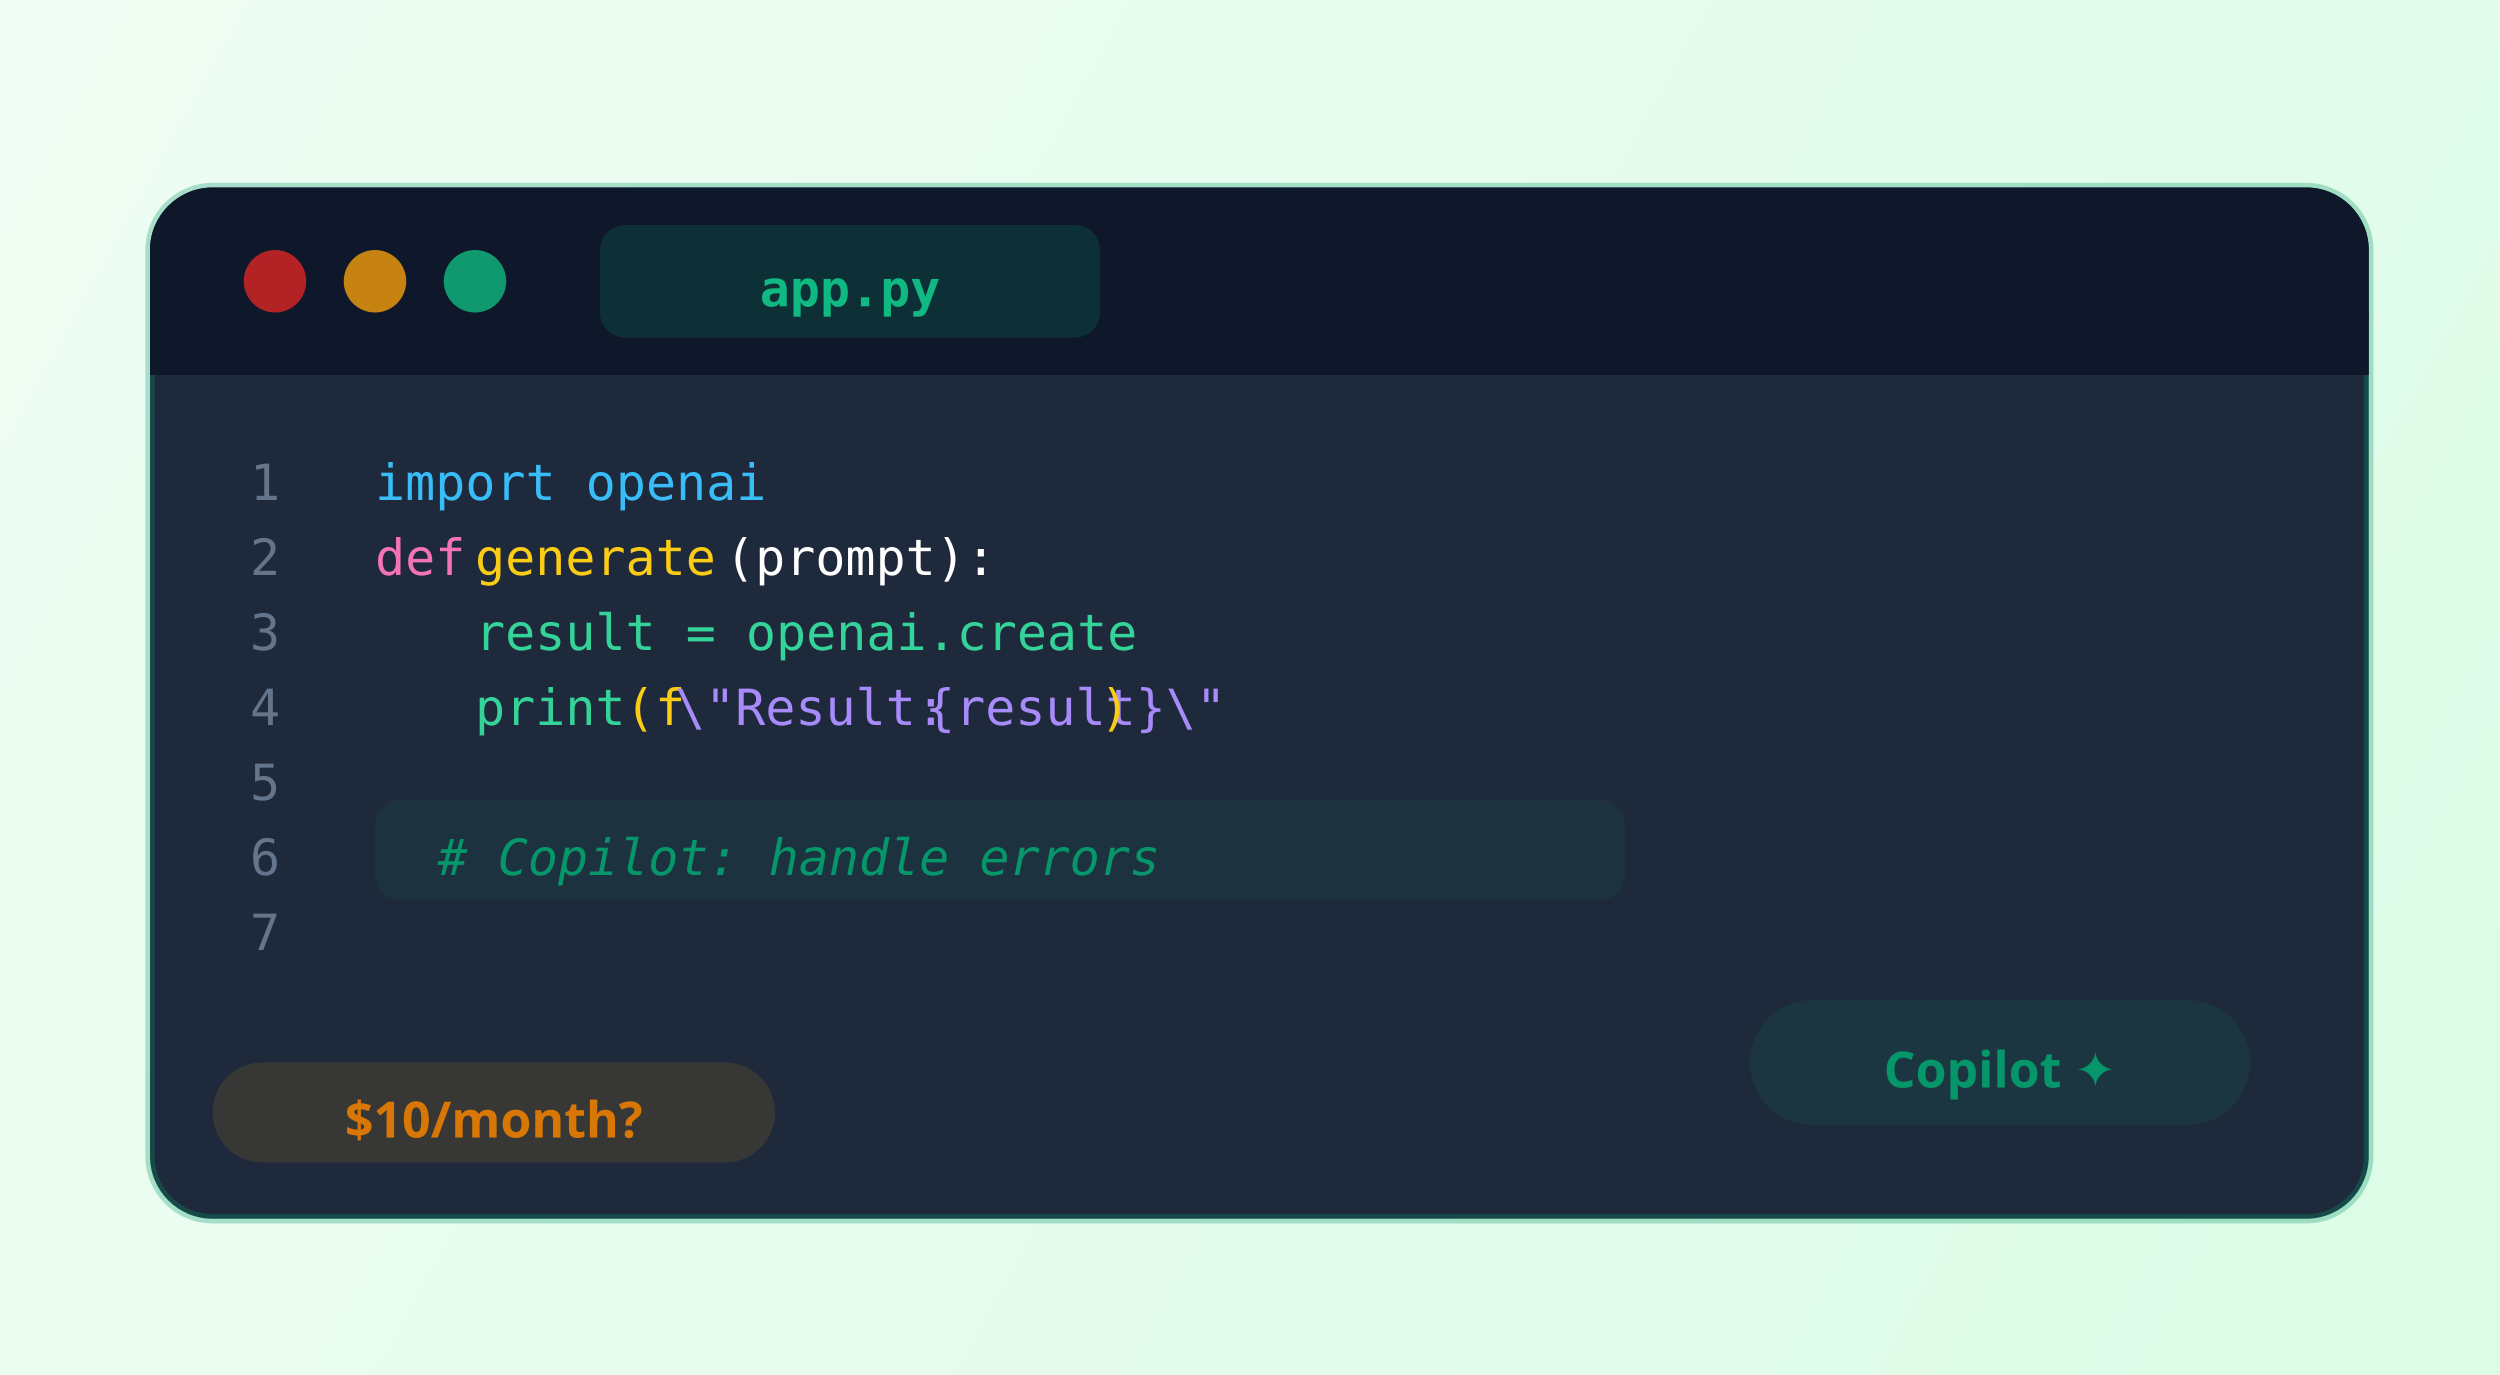
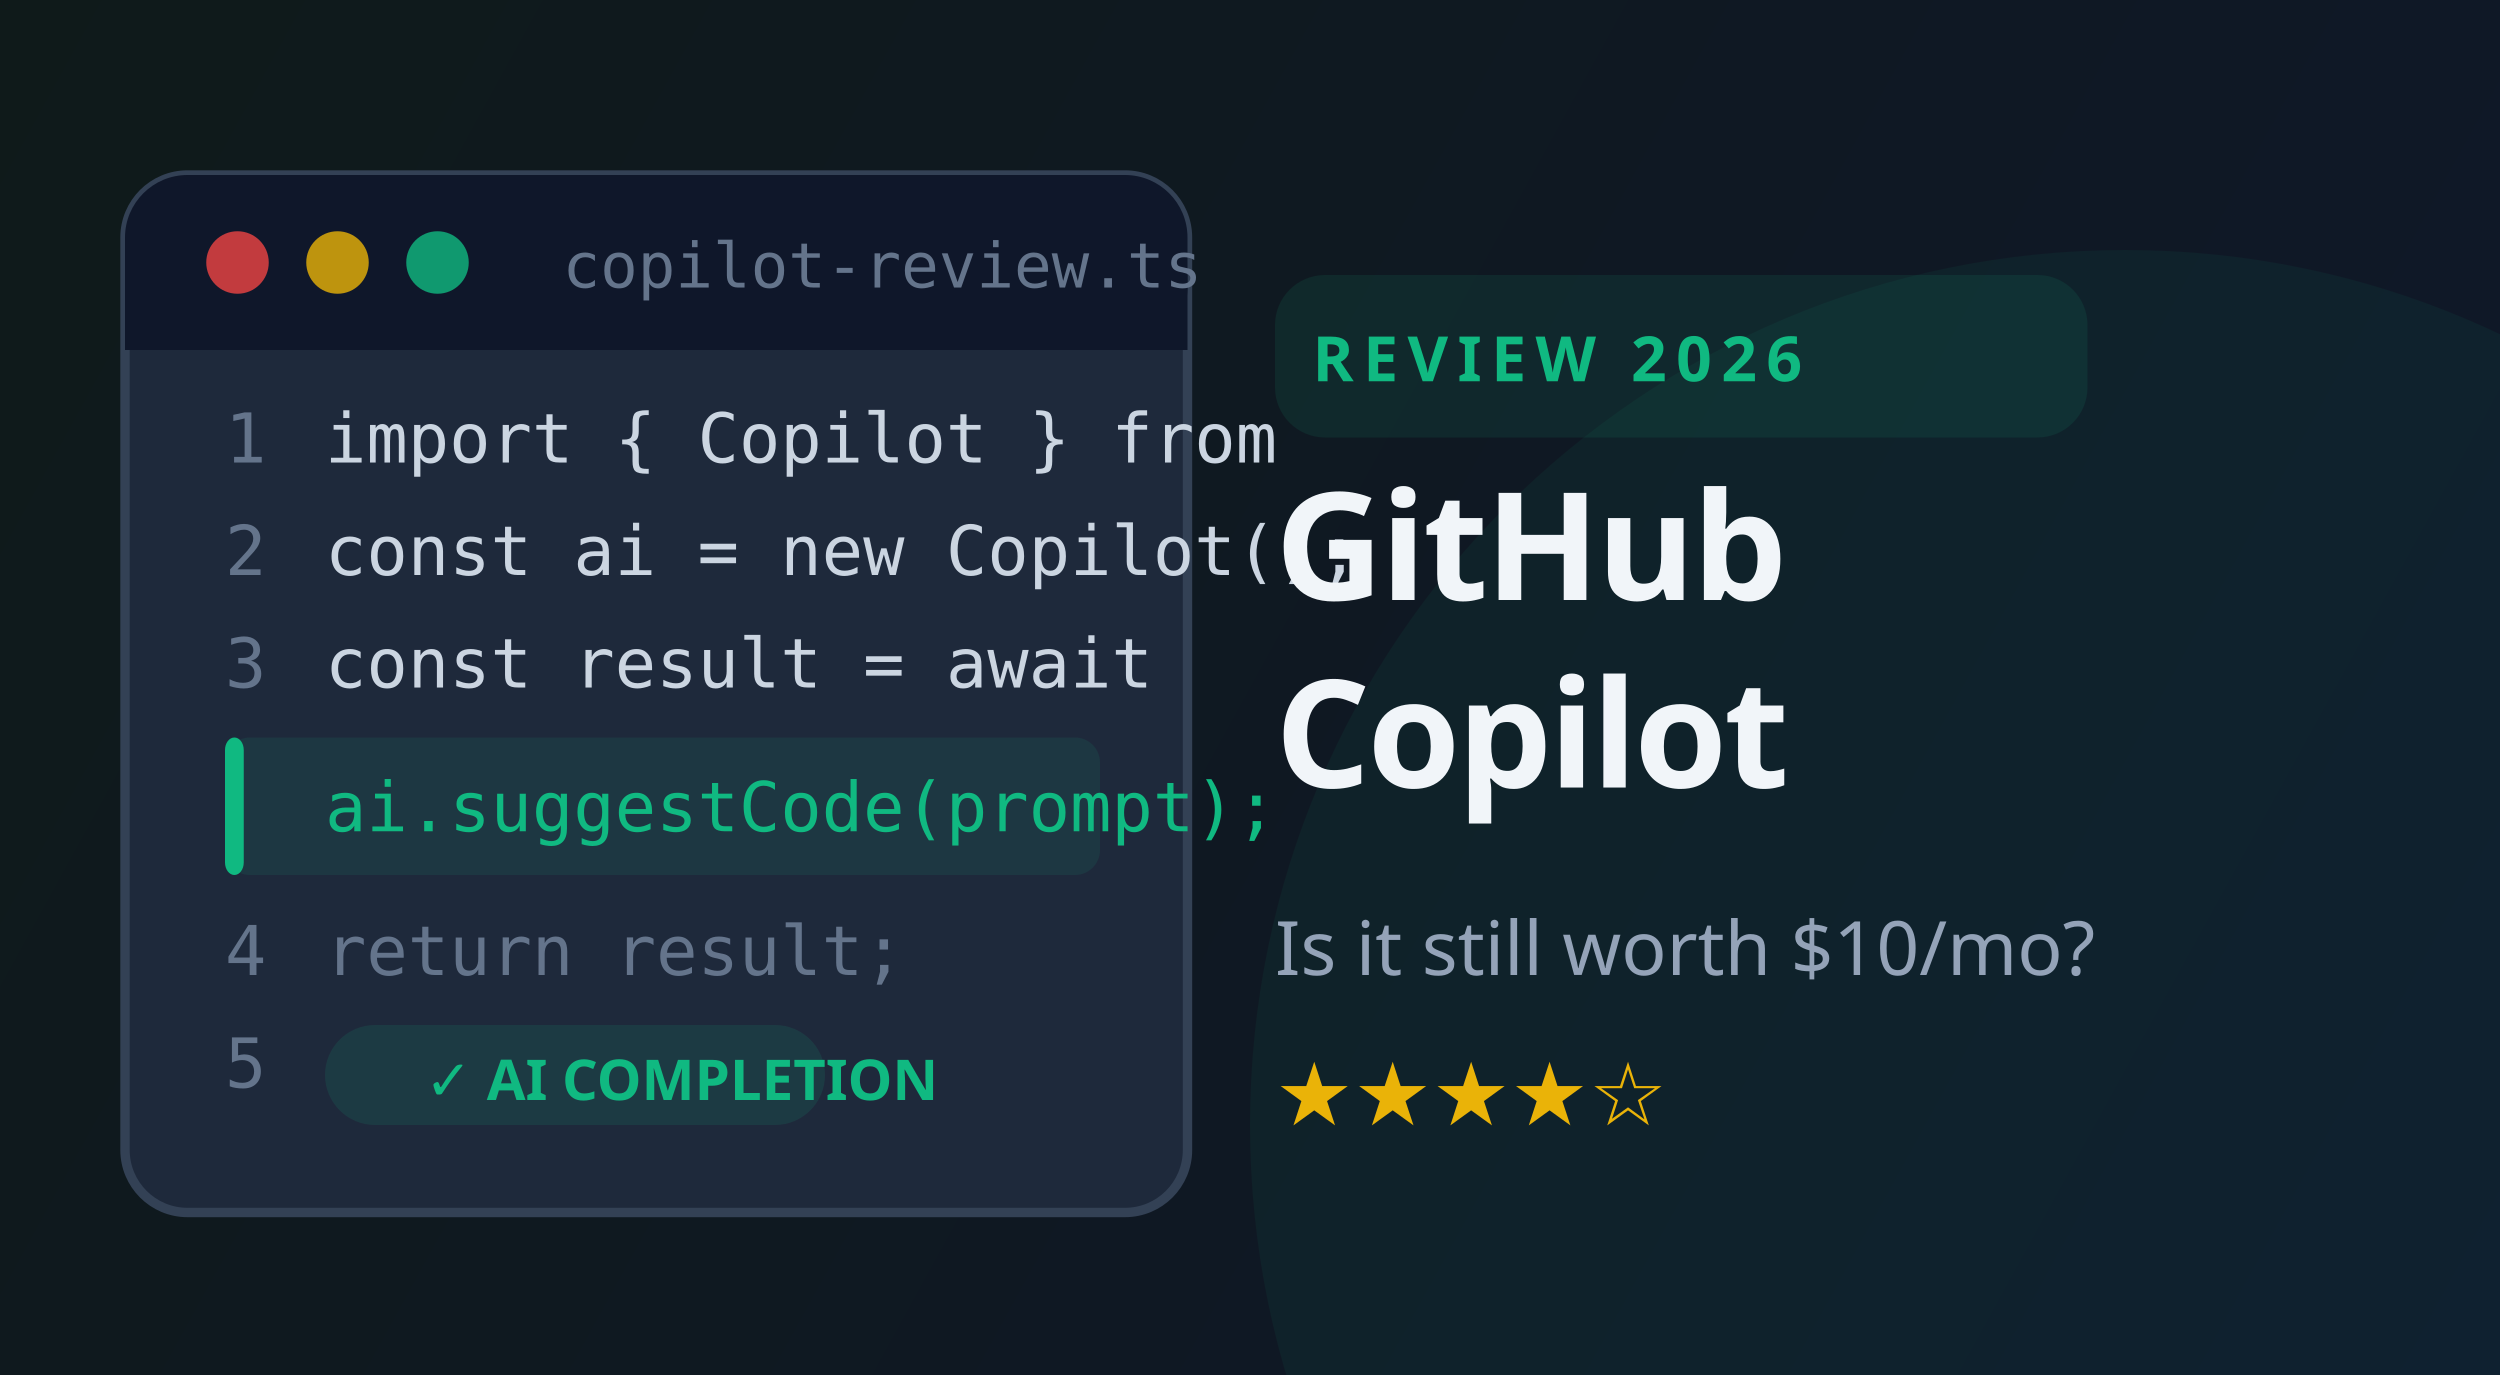
<svg xmlns="http://www.w3.org/2000/svg" viewBox="0 0 400 220" fill="none">
  <defs>
    <linearGradient id="cp1" x1="0" y1="0" x2="400" y2="220" gradientUnits="userSpaceOnUse">
-       <stop stop-color="#f0fdf4" />
-       <stop offset="1" stop-color="#dcfce7" />
+       <stop stop-color="#0f1a1a" />
+       <stop offset="1" stop-color="#0f172a" />
    </linearGradient>
  </defs>
  <rect width="400" height="220" fill="url(#cp1)" />
-   <rect x="24" y="30" width="355" height="165" rx="10" fill="#1e293b" stroke="#059669" stroke-width="1.5" stroke-opacity="0.3" />
-   <rect x="24" y="30" width="355" height="30" rx="10" fill="#0f172a" />
-   <rect x="24" y="50" width="355" height="10" fill="#0f172a" />
-   <circle cx="44" cy="45" r="5" fill="#dc2626" opacity="0.8" />
-   <circle cx="60" cy="45" r="5" fill="#f59e0b" opacity="0.8" />
-   <circle cx="76" cy="45" r="5" fill="#10b981" opacity="0.8" />
-   <rect x="96" y="36" width="80" height="18" rx="4" fill="#059669" opacity="0.2" />
-   <text x="136" y="49" text-anchor="middle" fill="#10b981" font-size="8" font-weight="600" font-family="monospace">app.py</text>
-   <text x="40" y="80" fill="#64748b" font-size="8" font-family="monospace">1</text>
-   <text x="40" y="92" fill="#64748b" font-size="8" font-family="monospace">2</text>
-   <text x="40" y="104" fill="#64748b" font-size="8" font-family="monospace">3</text>
-   <text x="40" y="116" fill="#64748b" font-size="8" font-family="monospace">4</text>
-   <text x="40" y="128" fill="#64748b" font-size="8" font-family="monospace">5</text>
-   <text x="40" y="140" fill="#64748b" font-size="8" font-family="monospace">6</text>
-   <text x="40" y="152" fill="#64748b" font-size="8" font-family="monospace">7</text>
-   <text x="60" y="80" fill="#38bdf8" font-size="8" font-family="monospace">import openai</text>
-   <text x="60" y="92" fill="#f472b6" font-size="8" font-family="monospace">def</text>
-   <text x="76" y="92" fill="#facc15" font-size="8" font-family="monospace">generate</text>
-   <text x="116" y="92" fill="#ffffff" font-size="8" font-family="monospace">(prompt):</text>
-   <text x="76" y="104" fill="#34d399" font-size="8" font-family="monospace">result = openai.create</text>
-   <text x="76" y="116" fill="#34d399" font-size="8" font-family="monospace">print</text>
-   <text x="100" y="116" fill="#facc15" font-size="8" font-family="monospace">(f</text>
-   <text x="108" y="116" fill="#a78bfa" font-size="8" font-family="monospace">\"Result:</text>
-   <text x="148" y="116" fill="#a78bfa" font-size="8" font-family="monospace">{result}\"</text>
-   <text x="176" y="116" fill="#facc15" font-size="8" font-family="monospace">)</text>
-   <rect x="60" y="128" width="200" height="16" rx="4" fill="#059669" opacity="0.08" />
-   <text x="70" y="140" fill="#059669" font-size="8" font-family="monospace" font-style="italic"># Copilot: handle errors</text>
-   <rect x="280" y="160" width="80" height="20" rx="10" fill="#059669" opacity="0.12" />
-   <text x="320" y="174" text-anchor="middle" fill="#059669" font-size="8" font-weight="700" font-family="system-ui">Copilot ✦</text>
-   <rect x="34" y="170" width="90" height="16" rx="8" fill="#f59e0b" opacity="0.12" />
-   <text x="79" y="182" text-anchor="middle" fill="#d97706" font-size="8" font-weight="700" font-family="system-ui">$10/month?</text>
+   <circle cx="340" cy="180" r="140" fill="#10b981" opacity="0.06" />
+   <rect x="20" y="28" width="170" height="166" rx="10" fill="#1e293b" stroke="#334155" stroke-width="1.5" />
+   <rect x="20" y="28" width="170" height="28" rx="10" fill="#0f172a" />
+   <rect x="20" y="44" width="170" height="12" rx="0" fill="#0f172a" />
+   <circle cx="38" cy="42" r="5" fill="#ef4444" opacity="0.8" />
+   <circle cx="54" cy="42" r="5" fill="#eab308" opacity="0.8" />
+   <circle cx="70" cy="42" r="5" fill="#10b981" opacity="0.8" />
+   <text x="90" y="46" fill="#64748b" font-size="10" font-family="monospace">copilot-review.ts</text>
+   <text x="36" y="74" fill="#64748b" font-size="11" font-family="monospace">1</text>
+   <text x="52" y="74" fill="#cbd5e1" font-size="11" font-family="monospace">import { Copilot } from</text>
+   <text x="36" y="92" fill="#64748b" font-size="11" font-family="monospace">2</text>
+   <text x="52" y="92" fill="#cbd5e1" font-size="11" font-family="monospace">const ai = new Copilot();</text>
+   <text x="36" y="110" fill="#64748b" font-size="11" font-family="monospace">3</text>
+   <text x="52" y="110" fill="#cbd5e1" font-size="11" font-family="monospace">const result = await</text>
+   <rect x="36" y="118" width="140" height="22" rx="4" fill="#10b981" opacity="0.1" />
+   <rect x="36" y="118" width="3" height="22" rx="2" fill="#10b981" />
+   <text x="52" y="133" fill="#10b981" font-size="11" font-family="monospace">ai.suggestCode(prompt);</text>
+   <text x="36" y="156" fill="#64748b" font-size="11" font-family="monospace">4</text>
+   <text x="52" y="156" fill="#64748b" font-size="11" font-family="monospace">return result;</text>
+   <text x="36" y="174" fill="#64748b" font-size="11" font-family="monospace">5</text>
+   <rect x="52" y="164" width="80" height="16" rx="8" fill="#10b981" opacity="0.12" />
+   <text x="68" y="176" fill="#10b981" font-size="9" font-weight="bold" font-family="system-ui">✓ AI COMPLETION</text>
+   <rect x="204" y="44" width="130" height="26" rx="8" fill="#10b981" opacity="0.1" />
+   <text x="210" y="61" fill="#10b981" font-size="10" font-weight="800" font-family="system-ui" letter-spacing="1.5">REVIEW 2026</text>
+   <text x="204" y="96" fill="#f1f5f9" font-size="24" font-weight="900" font-family="system-ui" letter-spacing="-0.5">GitHub</text>
+   <text x="204" y="126" fill="#f1f5f9" font-size="24" font-weight="900" font-family="system-ui" letter-spacing="-0.5">Copilot</text>
+   <text x="204" y="156" fill="#94a3b8" font-size="12" font-family="system-ui">Is it still worth $10/mo?</text>
+   <text x="204" y="180" fill="#eab308" font-size="14" font-family="system-ui">★★★★☆</text>
</svg>
